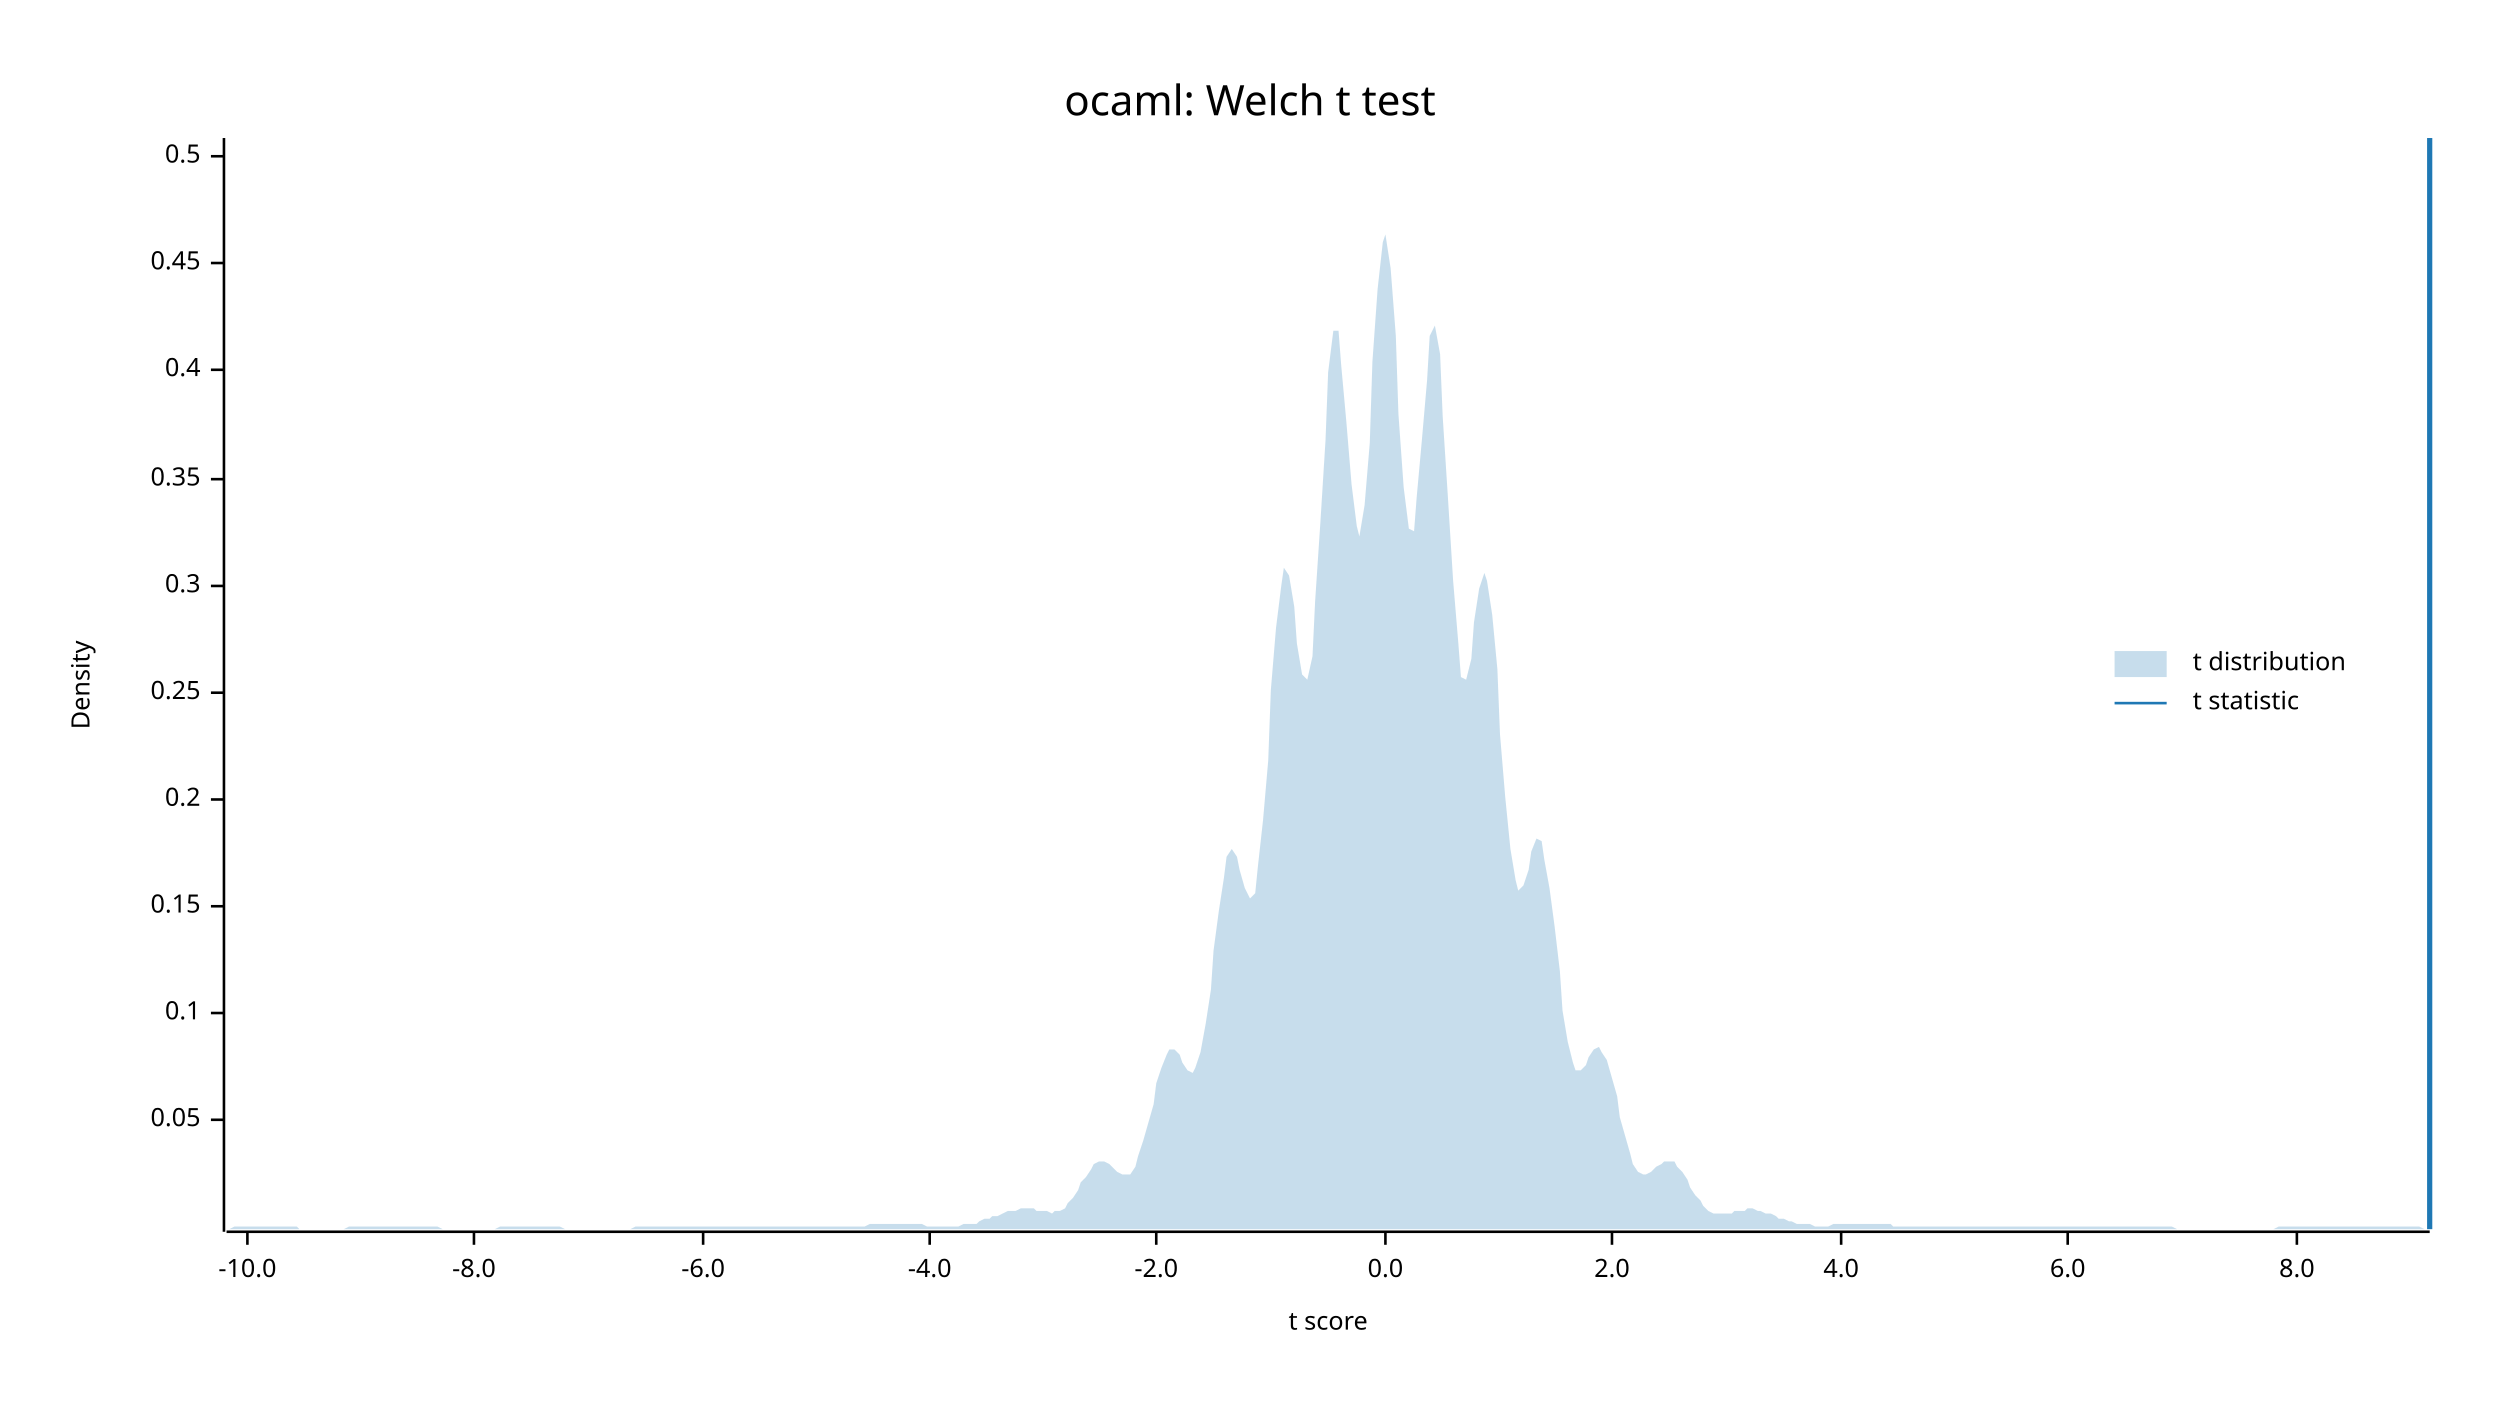
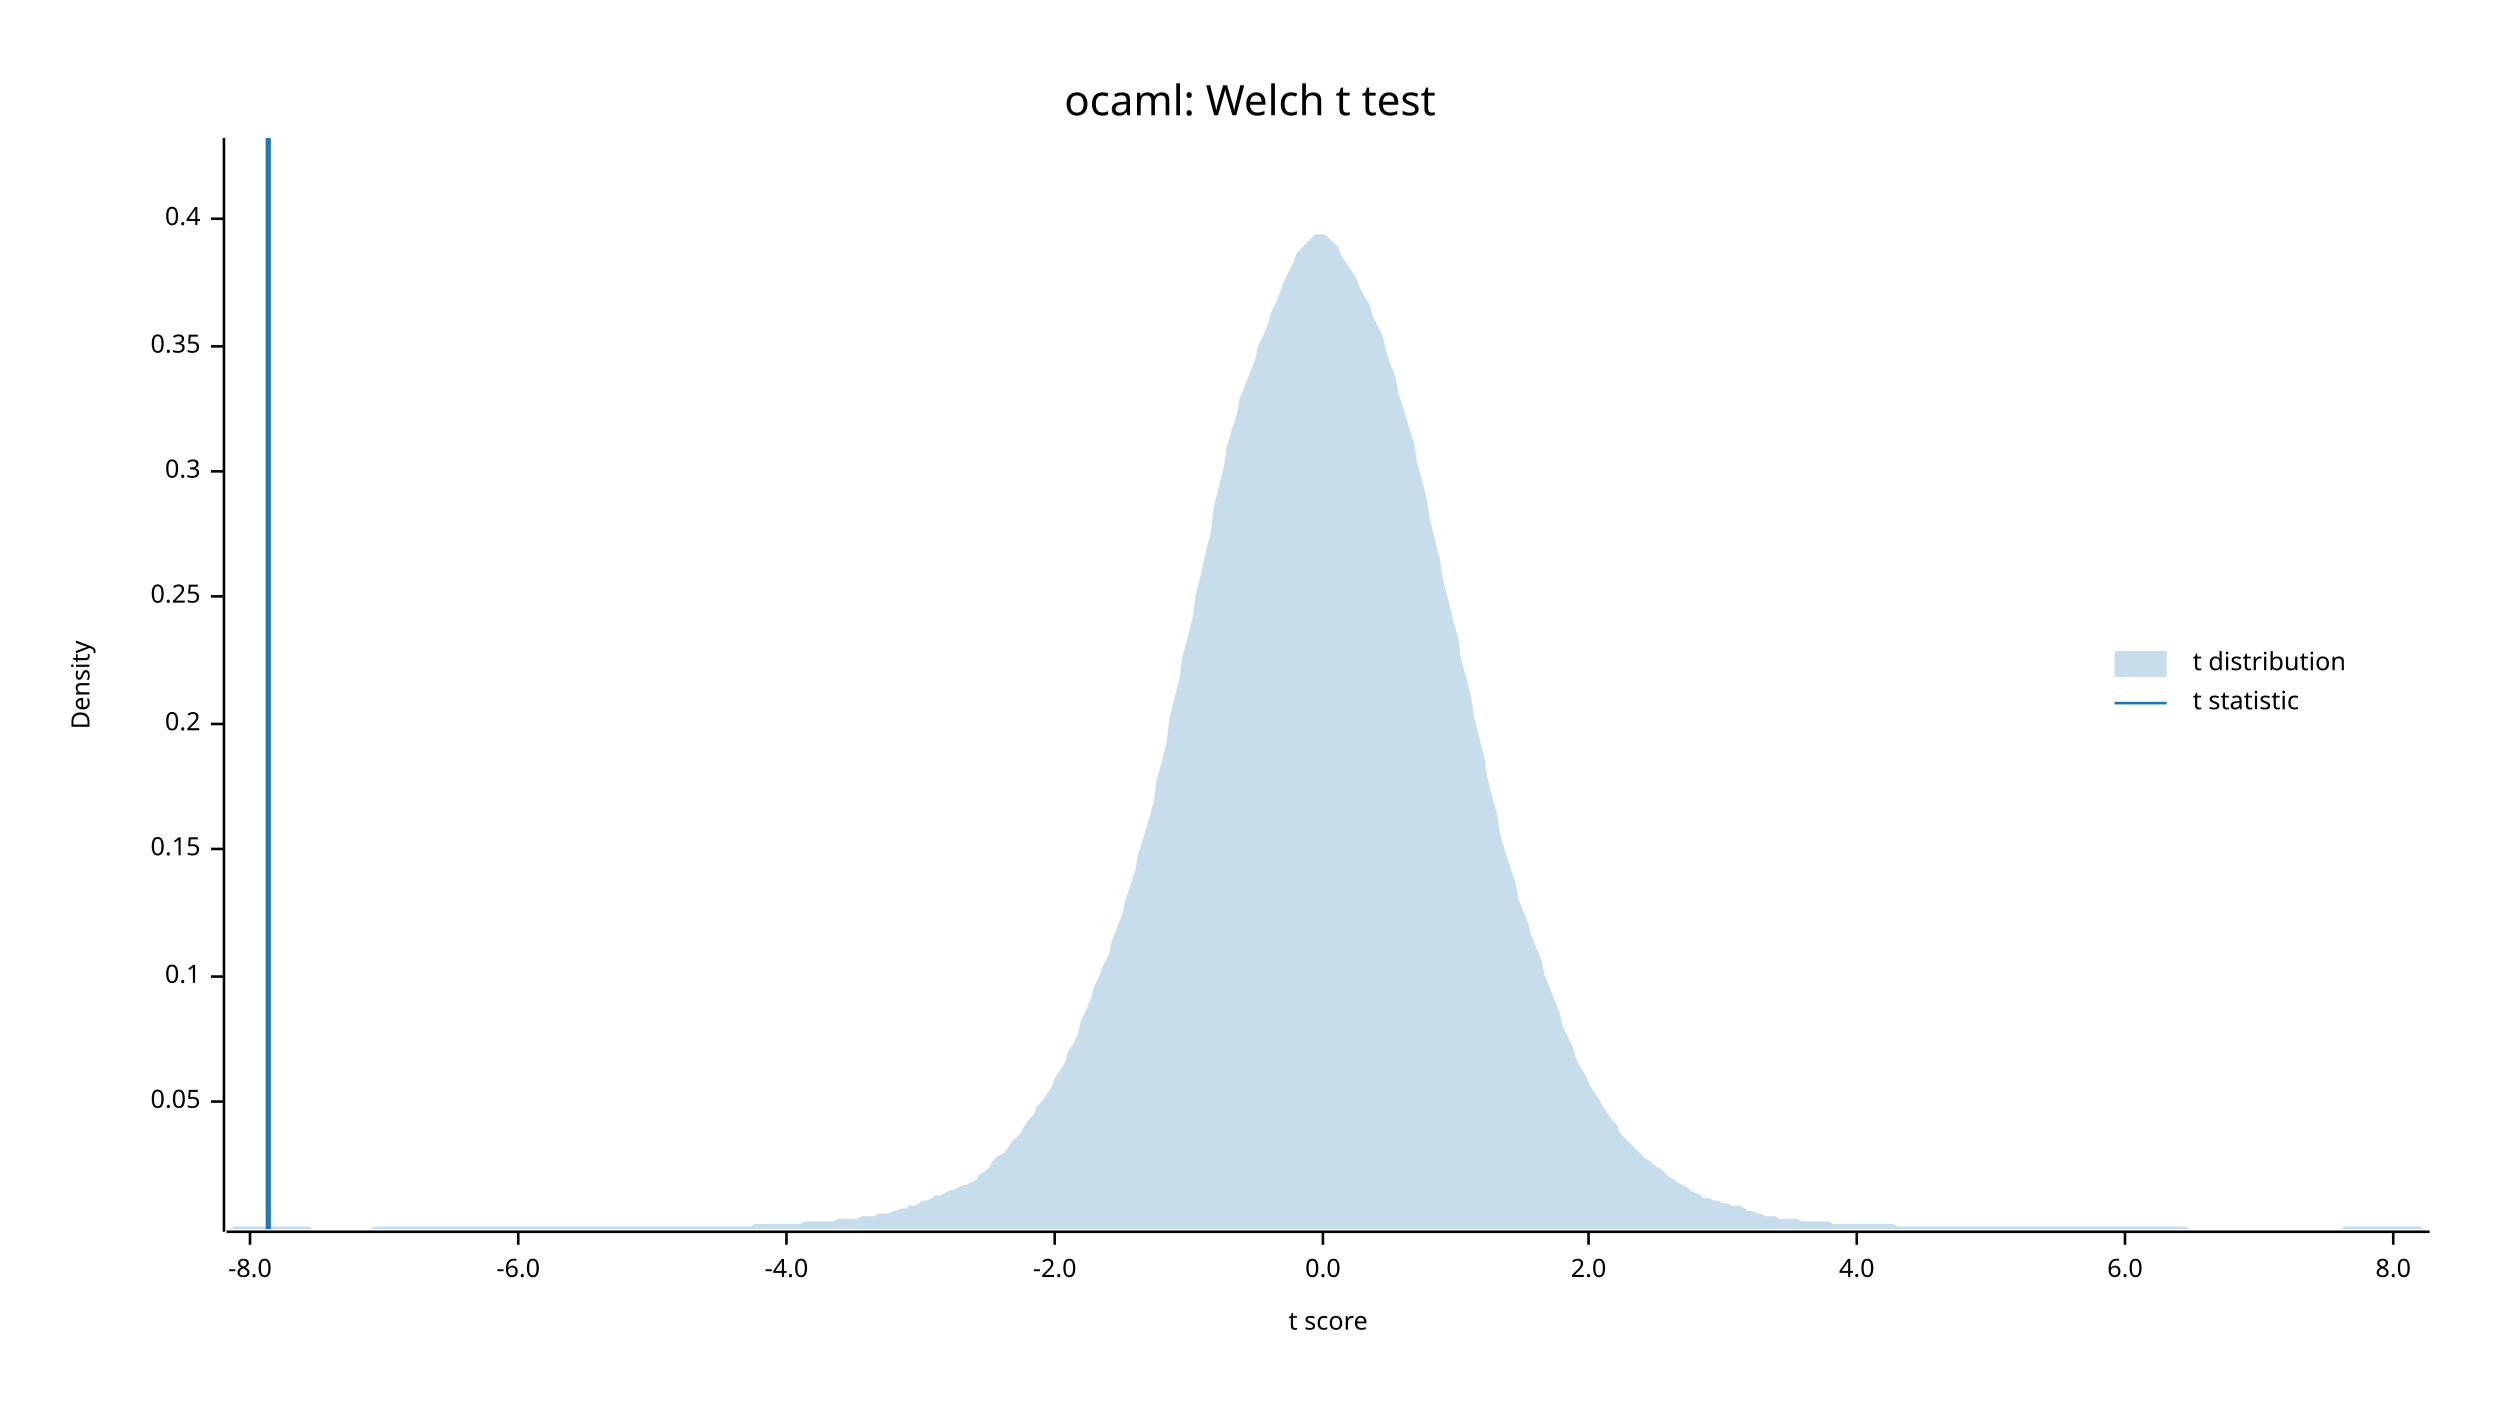
<svg xmlns="http://www.w3.org/2000/svg" width="960" height="540" viewBox="0 0 960 540">
  <text x="480" y="32" dy="0.76em" text-anchor="middle" font-family="sans-serif" font-size="16.129" opacity="1" fill="#000000">
ocaml: Welch t test
</text>
  <text x="27" y="263" dy="0.76em" text-anchor="middle" font-family="sans-serif" font-size="9.677" opacity="1" fill="#000000" transform="rotate(270, 27, 263)">
Density
</text>
  <text x="510" y="513" dy="-0.5ex" text-anchor="middle" font-family="sans-serif" font-size="9.677" opacity="1" fill="#000000">
t score
</text>
  <polyline fill="none" opacity="1" stroke="#000000" stroke-width="1" points="86,53 86,473 " />
-   <text x="77" y="430" dy="0.5ex" text-anchor="end" font-family="sans-serif" font-size="9.677" opacity="1" fill="#000000">
+   <text x="77" y="423" dy="0.5ex" text-anchor="end" font-family="sans-serif" font-size="9.677" opacity="1" fill="#000000">
0.05
</text>
-   <polyline fill="none" opacity="1" stroke="#000000" stroke-width="1" points="81,430 86,430 " />
-   <text x="77" y="389" dy="0.5ex" text-anchor="end" font-family="sans-serif" font-size="9.677" opacity="1" fill="#000000">
+   <polyline fill="none" opacity="1" stroke="#000000" stroke-width="1" points="81,423 86,423 " />
+   <text x="77" y="375" dy="0.5ex" text-anchor="end" font-family="sans-serif" font-size="9.677" opacity="1" fill="#000000">
0.1
</text>
-   <polyline fill="none" opacity="1" stroke="#000000" stroke-width="1" points="81,389 86,389 " />
-   <text x="77" y="348" dy="0.5ex" text-anchor="end" font-family="sans-serif" font-size="9.677" opacity="1" fill="#000000">
+   <polyline fill="none" opacity="1" stroke="#000000" stroke-width="1" points="81,375 86,375 " />
+   <text x="77" y="326" dy="0.5ex" text-anchor="end" font-family="sans-serif" font-size="9.677" opacity="1" fill="#000000">
0.15
</text>
-   <polyline fill="none" opacity="1" stroke="#000000" stroke-width="1" points="81,348 86,348 " />
-   <text x="77" y="307" dy="0.5ex" text-anchor="end" font-family="sans-serif" font-size="9.677" opacity="1" fill="#000000">
+   <polyline fill="none" opacity="1" stroke="#000000" stroke-width="1" points="81,326 86,326 " />
+   <text x="77" y="278" dy="0.5ex" text-anchor="end" font-family="sans-serif" font-size="9.677" opacity="1" fill="#000000">
0.2
</text>
-   <polyline fill="none" opacity="1" stroke="#000000" stroke-width="1" points="81,307 86,307 " />
-   <text x="77" y="266" dy="0.5ex" text-anchor="end" font-family="sans-serif" font-size="9.677" opacity="1" fill="#000000">
+   <polyline fill="none" opacity="1" stroke="#000000" stroke-width="1" points="81,278 86,278 " />
+   <text x="77" y="229" dy="0.5ex" text-anchor="end" font-family="sans-serif" font-size="9.677" opacity="1" fill="#000000">
0.25
</text>
-   <polyline fill="none" opacity="1" stroke="#000000" stroke-width="1" points="81,266 86,266 " />
-   <text x="77" y="225" dy="0.5ex" text-anchor="end" font-family="sans-serif" font-size="9.677" opacity="1" fill="#000000">
+   <polyline fill="none" opacity="1" stroke="#000000" stroke-width="1" points="81,229 86,229 " />
+   <text x="77" y="181" dy="0.5ex" text-anchor="end" font-family="sans-serif" font-size="9.677" opacity="1" fill="#000000">
0.3
</text>
-   <polyline fill="none" opacity="1" stroke="#000000" stroke-width="1" points="81,225 86,225 " />
-   <text x="77" y="184" dy="0.5ex" text-anchor="end" font-family="sans-serif" font-size="9.677" opacity="1" fill="#000000">
+   <polyline fill="none" opacity="1" stroke="#000000" stroke-width="1" points="81,181 86,181 " />
+   <text x="77" y="133" dy="0.5ex" text-anchor="end" font-family="sans-serif" font-size="9.677" opacity="1" fill="#000000">
0.35
</text>
-   <polyline fill="none" opacity="1" stroke="#000000" stroke-width="1" points="81,184 86,184 " />
-   <text x="77" y="142" dy="0.5ex" text-anchor="end" font-family="sans-serif" font-size="9.677" opacity="1" fill="#000000">
+   <polyline fill="none" opacity="1" stroke="#000000" stroke-width="1" points="81,133 86,133 " />
+   <text x="77" y="84" dy="0.5ex" text-anchor="end" font-family="sans-serif" font-size="9.677" opacity="1" fill="#000000">
0.4
</text>
-   <polyline fill="none" opacity="1" stroke="#000000" stroke-width="1" points="81,142 86,142 " />
-   <text x="77" y="101" dy="0.5ex" text-anchor="end" font-family="sans-serif" font-size="9.677" opacity="1" fill="#000000">
- 0.45
- </text>
-   <polyline fill="none" opacity="1" stroke="#000000" stroke-width="1" points="81,101 86,101 " />
-   <text x="77" y="60" dy="0.5ex" text-anchor="end" font-family="sans-serif" font-size="9.677" opacity="1" fill="#000000">
- 0.5
- </text>
-   <polyline fill="none" opacity="1" stroke="#000000" stroke-width="1" points="81,60 86,60 " />
+   <polyline fill="none" opacity="1" stroke="#000000" stroke-width="1" points="81,84 86,84 " />
  <polyline fill="none" opacity="1" stroke="#000000" stroke-width="1" points="87,473 933,473 " />
-   <text x="95" y="483" dy="0.76em" text-anchor="middle" font-family="sans-serif" font-size="9.677" opacity="1" fill="#000000">
- -10.0
- </text>
-   <polyline fill="none" opacity="1" stroke="#000000" stroke-width="1" points="95,473 95,478 " />
-   <text x="182" y="483" dy="0.76em" text-anchor="middle" font-family="sans-serif" font-size="9.677" opacity="1" fill="#000000">
+   <text x="96" y="483" dy="0.76em" text-anchor="middle" font-family="sans-serif" font-size="9.677" opacity="1" fill="#000000">
-8.0
</text>
-   <polyline fill="none" opacity="1" stroke="#000000" stroke-width="1" points="182,473 182,478 " />
-   <text x="270" y="483" dy="0.76em" text-anchor="middle" font-family="sans-serif" font-size="9.677" opacity="1" fill="#000000">
+   <polyline fill="none" opacity="1" stroke="#000000" stroke-width="1" points="96,473 96,478 " />
+   <text x="199" y="483" dy="0.76em" text-anchor="middle" font-family="sans-serif" font-size="9.677" opacity="1" fill="#000000">
-6.0
</text>
-   <polyline fill="none" opacity="1" stroke="#000000" stroke-width="1" points="270,473 270,478 " />
-   <text x="357" y="483" dy="0.76em" text-anchor="middle" font-family="sans-serif" font-size="9.677" opacity="1" fill="#000000">
+   <polyline fill="none" opacity="1" stroke="#000000" stroke-width="1" points="199,473 199,478 " />
+   <text x="302" y="483" dy="0.76em" text-anchor="middle" font-family="sans-serif" font-size="9.677" opacity="1" fill="#000000">
-4.0
</text>
-   <polyline fill="none" opacity="1" stroke="#000000" stroke-width="1" points="357,473 357,478 " />
-   <text x="444" y="483" dy="0.76em" text-anchor="middle" font-family="sans-serif" font-size="9.677" opacity="1" fill="#000000">
+   <polyline fill="none" opacity="1" stroke="#000000" stroke-width="1" points="302,473 302,478 " />
+   <text x="405" y="483" dy="0.76em" text-anchor="middle" font-family="sans-serif" font-size="9.677" opacity="1" fill="#000000">
-2.0
</text>
-   <polyline fill="none" opacity="1" stroke="#000000" stroke-width="1" points="444,473 444,478 " />
-   <text x="532" y="483" dy="0.76em" text-anchor="middle" font-family="sans-serif" font-size="9.677" opacity="1" fill="#000000">
+   <polyline fill="none" opacity="1" stroke="#000000" stroke-width="1" points="405,473 405,478 " />
+   <text x="508" y="483" dy="0.76em" text-anchor="middle" font-family="sans-serif" font-size="9.677" opacity="1" fill="#000000">
0.0
</text>
-   <polyline fill="none" opacity="1" stroke="#000000" stroke-width="1" points="532,473 532,478 " />
-   <text x="619" y="483" dy="0.76em" text-anchor="middle" font-family="sans-serif" font-size="9.677" opacity="1" fill="#000000">
+   <polyline fill="none" opacity="1" stroke="#000000" stroke-width="1" points="508,473 508,478 " />
+   <text x="610" y="483" dy="0.76em" text-anchor="middle" font-family="sans-serif" font-size="9.677" opacity="1" fill="#000000">
2.0
</text>
-   <polyline fill="none" opacity="1" stroke="#000000" stroke-width="1" points="619,473 619,478 " />
-   <text x="707" y="483" dy="0.76em" text-anchor="middle" font-family="sans-serif" font-size="9.677" opacity="1" fill="#000000">
+   <polyline fill="none" opacity="1" stroke="#000000" stroke-width="1" points="610,473 610,478 " />
+   <text x="713" y="483" dy="0.76em" text-anchor="middle" font-family="sans-serif" font-size="9.677" opacity="1" fill="#000000">
4.0
</text>
-   <polyline fill="none" opacity="1" stroke="#000000" stroke-width="1" points="707,473 707,478 " />
-   <text x="794" y="483" dy="0.76em" text-anchor="middle" font-family="sans-serif" font-size="9.677" opacity="1" fill="#000000">
+   <polyline fill="none" opacity="1" stroke="#000000" stroke-width="1" points="713,473 713,478 " />
+   <text x="816" y="483" dy="0.76em" text-anchor="middle" font-family="sans-serif" font-size="9.677" opacity="1" fill="#000000">
6.0
</text>
-   <polyline fill="none" opacity="1" stroke="#000000" stroke-width="1" points="794,473 794,478 " />
-   <text x="882" y="483" dy="0.76em" text-anchor="middle" font-family="sans-serif" font-size="9.677" opacity="1" fill="#000000">
+   <polyline fill="none" opacity="1" stroke="#000000" stroke-width="1" points="816,473 816,478 " />
+   <text x="919" y="483" dy="0.76em" text-anchor="middle" font-family="sans-serif" font-size="9.677" opacity="1" fill="#000000">
8.0
</text>
-   <polyline fill="none" opacity="1" stroke="#000000" stroke-width="1" points="882,473 882,478 " />
-   <polygon opacity="0.25" fill="#1F78B4" points="87,472 88,472 90,471 92,471 93,471 95,471 97,471 98,471 100,471 102,471 103,471 105,471 107,471 109,471 110,471 112,471 114,471 115,472 117,472 119,472 120,472 122,472 124,472 125,472 127,472 129,472 131,472 132,472 134,471 136,471 137,471 139,471 141,471 142,471 144,471 146,471 148,471 149,471 151,471 153,471 154,471 156,471 158,471 159,471 161,471 163,471 164,471 166,471 168,471 170,472 171,472 173,472 175,472 176,472 178,472 180,472 181,472 183,472 185,472 187,472 188,472 190,472 192,471 193,471 195,471 197,471 198,471 200,471 202,471 203,471 205,471 207,471 209,471 210,471 212,471 214,471 215,471 217,472 219,472 220,472 222,472 224,472 226,472 227,472 229,472 231,472 232,472 234,472 236,472 237,472 239,472 241,472 242,472 244,471 246,471 248,471 249,471 251,471 253,471 254,471 256,471 258,471 259,471 261,471 263,471 265,471 266,471 268,471 270,471 271,471 273,471 275,471 276,471 278,471 280,471 281,471 283,471 285,471 287,471 288,471 290,471 292,471 293,471 295,471 297,471 298,471 300,471 302,471 304,471 305,471 307,471 309,471 310,471 312,471 314,471 315,471 317,471 319,471 320,471 322,471 324,471 326,471 327,471 329,471 331,471 332,471 334,470 336,470 337,470 339,470 341,470 343,470 344,470 346,470 348,470 349,470 351,470 353,470 354,470 356,471 358,471 359,471 361,471 363,471 365,471 366,471 368,471 370,470 371,470 373,470 375,470 376,469 378,468 380,468 381,467 383,467 385,466 387,465 388,465 390,465 392,464 393,464 395,464 397,464 398,465 400,465 402,465 404,466 405,465 407,465 409,464 410,462 412,460 414,457 415,454 417,452 419,449 420,447 422,446 424,446 426,447 427,448 429,450 431,451 432,451 434,451 436,448 437,444 439,438 441,431 443,424 444,416 446,410 448,405 449,403 451,403 453,405 454,408 456,411 458,412 459,410 461,404 463,393 465,380 466,365 468,350 470,337 471,329 473,326 475,329 476,334 478,341 480,345 482,343 483,333 485,315 487,292 488,265 490,241 492,225 493,218 495,221 497,233 498,247 500,259 502,261 504,252 505,231 507,201 509,169 510,143 512,127 514,127 515,140 517,162 519,186 521,202 522,206 524,194 526,170 527,139 529,111 531,93 532,90 534,103 536,129 537,159 539,187 541,203 543,204 544,191 546,169 548,146 549,129 551,125 553,136 554,160 556,191 558,223 560,247 561,260 563,261 565,253 566,239 568,226 570,220 571,223 573,236 575,257 576,282 578,306 580,326 582,338 583,342 585,340 587,334 588,327 590,322 592,323 593,330 595,341 597,356 599,373 600,388 602,400 604,408 605,411 607,411 609,409 610,406 612,403 614,402 615,404 617,407 619,414 621,421 622,429 624,436 626,443 627,447 629,450 631,451 632,451 634,450 636,448 638,447 639,446 641,446 643,446 644,448 646,450 648,453 649,456 651,459 653,461 654,463 656,465 658,466 660,466 661,466 663,466 665,466 666,465 668,465 670,465 671,464 673,464 675,465 676,465 678,466 680,466 682,467 683,468 685,468 687,469 688,469 690,470 692,470 693,470 695,470 697,471 699,471 700,471 702,471 704,470 705,470 707,470 709,470 710,470 712,470 714,470 715,470 717,470 719,470 721,470 722,470 724,470 726,470 727,471 729,471 731,471 732,471 734,471 736,471 738,471 739,471 741,471 743,471 744,471 746,471 748,471 749,471 751,471 753,471 754,471 756,471 758,471 760,471 761,471 763,471 765,471 766,471 768,471 770,471 771,471 773,471 775,471 777,471 778,471 780,471 782,471 783,471 785,471 787,471 788,471 790,471 792,471 793,471 795,471 797,471 799,471 800,471 802,471 804,471 805,471 807,471 809,471 810,471 812,471 814,471 816,471 817,471 819,471 821,471 822,471 824,471 826,471 827,471 829,471 831,471 832,471 834,471 836,472 838,472 839,472 841,472 843,472 844,472 846,472 848,472 849,472 851,472 853,472 855,472 856,472 858,472 860,472 861,472 863,472 865,472 866,472 868,472 870,472 871,472 873,472 875,471 877,471 878,471 880,471 882,471 883,471 885,471 887,471 888,471 890,471 892,471 894,471 895,471 897,471 899,471 900,471 902,471 904,471 905,471 907,471 909,471 910,471 912,471 914,471 916,471 917,471 919,471 921,471 922,471 924,471 926,471 927,471 929,471 931,472 933,472 933,472 87,472 " />
-   <polyline fill="none" opacity="1" stroke="#1F78B4" stroke-width="2" points="933,472 933,53 " />
+   <polyline fill="none" opacity="1" stroke="#000000" stroke-width="1" points="919,473 919,478 " />
+   <polygon opacity="0.25" fill="#1F78B4" points="87,472 88,472 90,471 92,471 93,471 95,471 97,471 98,471 100,471 102,471 103,471 105,471 107,471 109,471 110,471 112,471 114,471 115,471 117,471 119,471 120,472 122,472 124,472 125,472 127,472 129,472 131,472 132,472 134,472 136,472 137,472 139,472 141,472 142,472 144,471 146,471 148,471 149,471 151,471 153,471 154,471 156,471 158,471 159,471 161,471 163,471 164,471 166,471 168,471 170,471 171,471 173,471 175,471 176,471 178,471 180,471 181,471 183,471 185,471 187,471 188,471 190,471 192,471 193,471 195,471 197,471 198,471 200,471 202,471 203,471 205,471 207,471 209,471 210,471 212,471 214,471 215,471 217,471 219,471 220,471 222,471 224,471 226,471 227,471 229,471 231,471 232,471 234,471 236,471 237,471 239,471 241,471 242,471 244,471 246,471 248,471 249,471 251,471 253,471 254,471 256,471 258,471 259,471 261,471 263,471 265,471 266,471 268,471 270,471 271,471 273,471 275,471 276,471 278,471 280,471 281,471 283,471 285,471 287,471 288,471 290,470 292,470 293,470 295,470 297,470 298,470 300,470 302,470 304,470 305,470 307,470 309,469 310,469 312,469 314,469 315,469 317,469 319,469 320,469 322,468 324,468 326,468 327,468 329,468 331,467 332,467 334,467 336,467 337,466 339,466 341,466 343,465 344,465 346,464 348,464 349,463 351,463 353,462 354,461 356,461 358,460 359,459 361,459 363,458 365,457 366,457 368,456 370,455 371,455 373,454 375,453 376,451 378,450 380,448 381,446 383,444 385,443 387,441 388,439 390,437 392,435 393,433 395,430 397,428 398,425 400,423 402,420 404,417 405,414 407,411 409,408 410,404 412,401 414,397 415,392 417,388 419,383 420,379 422,375 424,370 426,366 427,361 429,356 431,351 432,346 434,340 436,334 437,328 439,322 441,315 443,308 444,300 446,293 448,285 449,276 451,268 453,260 454,252 456,245 458,237 459,229 461,221 463,212 465,204 466,195 468,187 470,179 471,172 473,165 475,159 476,153 478,148 480,143 482,138 483,133 485,129 487,124 488,120 490,116 492,111 493,108 495,104 497,100 498,97 500,95 502,93 504,91 505,90 507,90 509,90 510,91 512,93 514,95 515,98 517,101 519,104 521,107 522,110 524,114 526,117 527,121 529,125 531,129 532,134 534,140 536,145 537,151 539,157 541,164 543,170 544,177 546,184 548,192 549,199 551,207 553,215 554,222 556,230 558,238 560,245 561,253 563,260 565,268 566,275 568,283 570,291 571,298 573,306 575,313 576,320 578,327 580,333 582,339 583,345 585,350 587,355 588,359 590,364 592,369 593,374 595,379 597,384 599,389 600,394 602,398 604,402 605,406 607,410 609,413 610,416 612,419 614,422 615,424 617,427 619,430 621,432 622,435 624,437 626,439 627,440 629,442 631,444 632,445 634,446 636,448 638,449 639,450 641,452 643,453 644,454 646,455 648,456 649,457 651,458 653,459 654,460 656,460 658,461 660,461 661,462 663,462 665,463 666,463 668,463 670,464 671,465 673,465 675,466 676,466 678,467 680,467 682,467 683,468 685,468 687,468 688,468 690,468 692,469 693,469 695,469 697,469 699,469 700,469 702,469 704,470 705,470 707,470 709,470 710,470 712,470 714,470 715,470 717,470 719,470 721,470 722,470 724,470 726,470 727,470 729,471 731,471 732,471 734,471 736,471 738,471 739,471 741,471 743,471 744,471 746,471 748,471 749,471 751,471 753,471 754,471 756,471 758,471 760,471 761,471 763,471 765,471 766,471 768,471 770,471 771,471 773,471 775,471 777,471 778,471 780,471 782,471 783,471 785,471 787,471 788,471 790,471 792,471 793,471 795,471 797,471 799,471 800,471 802,471 804,471 805,471 807,471 809,471 810,471 812,471 814,471 816,471 817,471 819,471 821,471 822,471 824,471 826,471 827,471 829,471 831,471 832,471 834,471 836,471 838,471 839,471 841,472 843,472 844,472 846,472 848,472 849,472 851,472 853,472 855,472 856,472 858,472 860,472 861,472 863,472 865,472 866,472 868,472 870,472 871,472 873,472 875,472 877,472 878,472 880,472 882,472 883,472 885,472 887,472 888,472 890,472 892,472 894,472 895,472 897,472 899,472 900,471 902,471 904,471 905,471 907,471 909,471 910,471 912,471 914,471 916,471 917,471 919,471 921,471 922,471 924,471 926,471 927,471 929,471 931,472 933,472 933,472 87,472 " />
+   <polyline fill="none" opacity="1" stroke="#1F78B4" stroke-width="2" points="103,472 103,53 " />
  <text x="842" y="250" dy="0.76em" text-anchor="start" font-family="sans-serif" font-size="9.677" opacity="1" fill="#000000">
t distribution
</text>
  <text x="842" y="265" dy="0.76em" text-anchor="start" font-family="sans-serif" font-size="9.677" opacity="1" fill="#000000">
t statistic
</text>
  <rect x="812" y="250" width="20" height="10" opacity="0.25" fill="#1F78B4" stroke="none" />
  <polyline fill="none" opacity="1" stroke="#1F78B4" stroke-width="1" points="812,270 832,270 " />
</svg>
